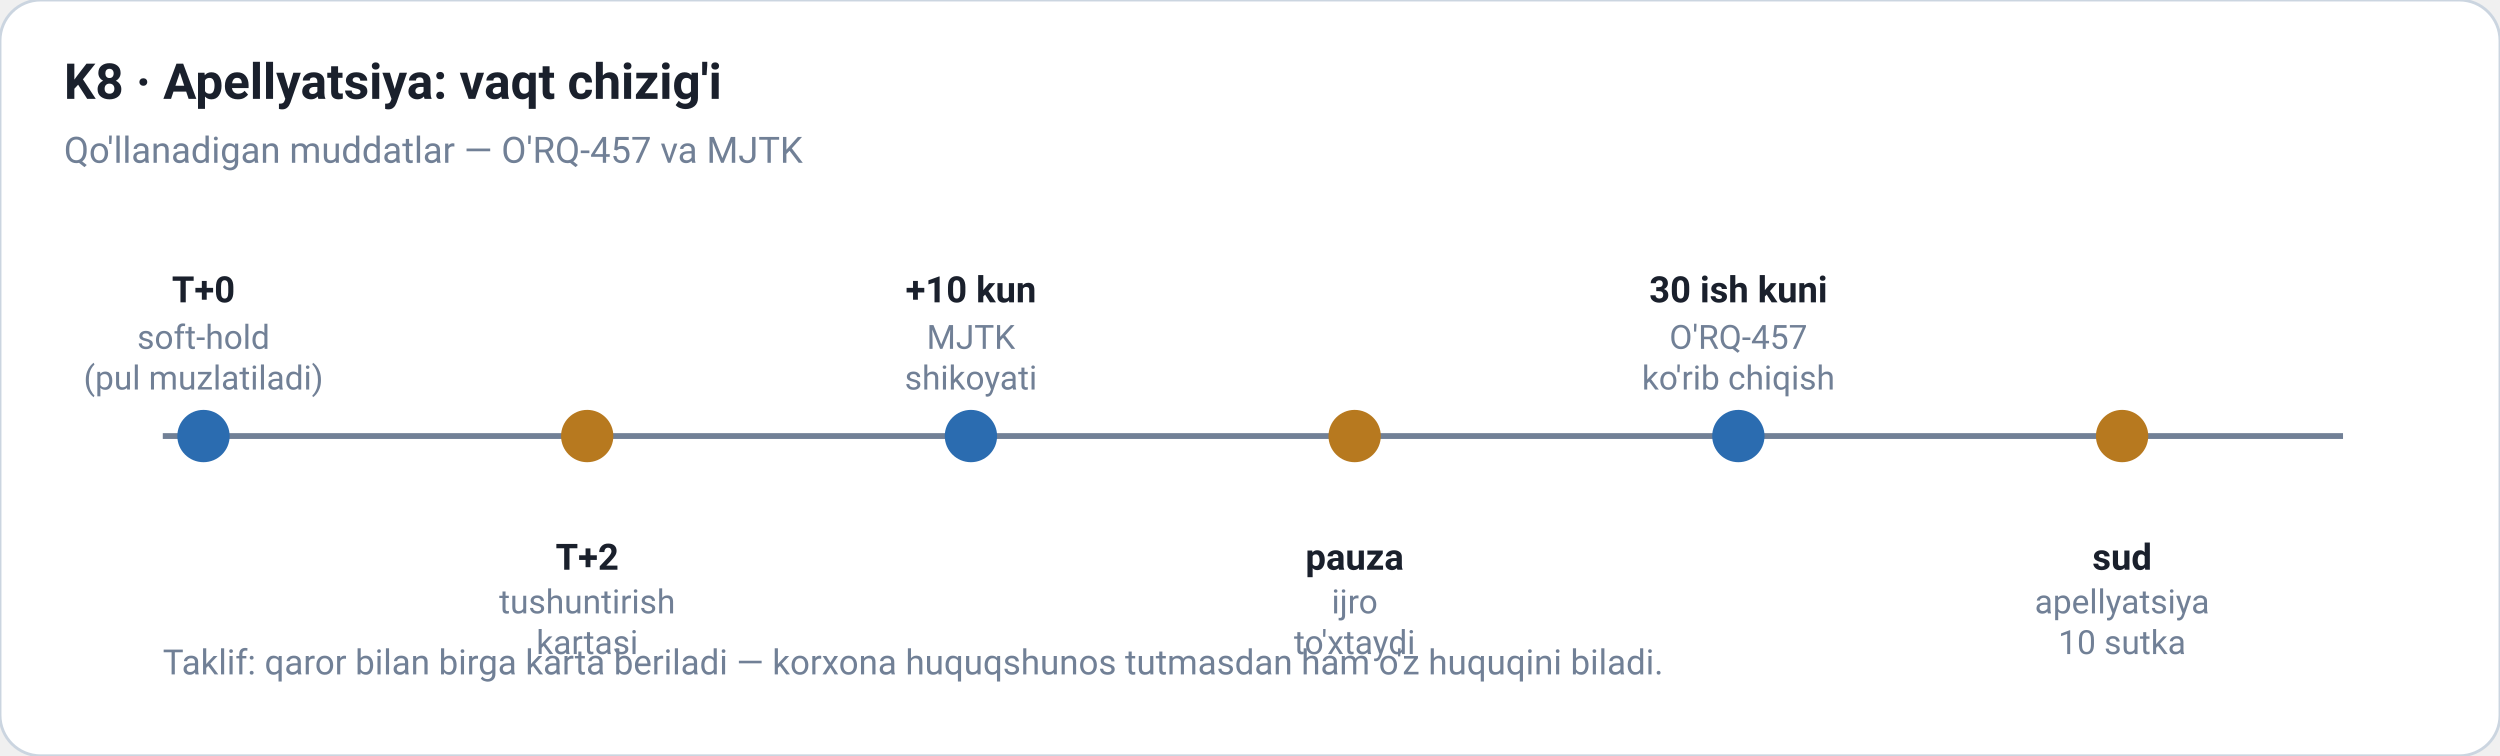
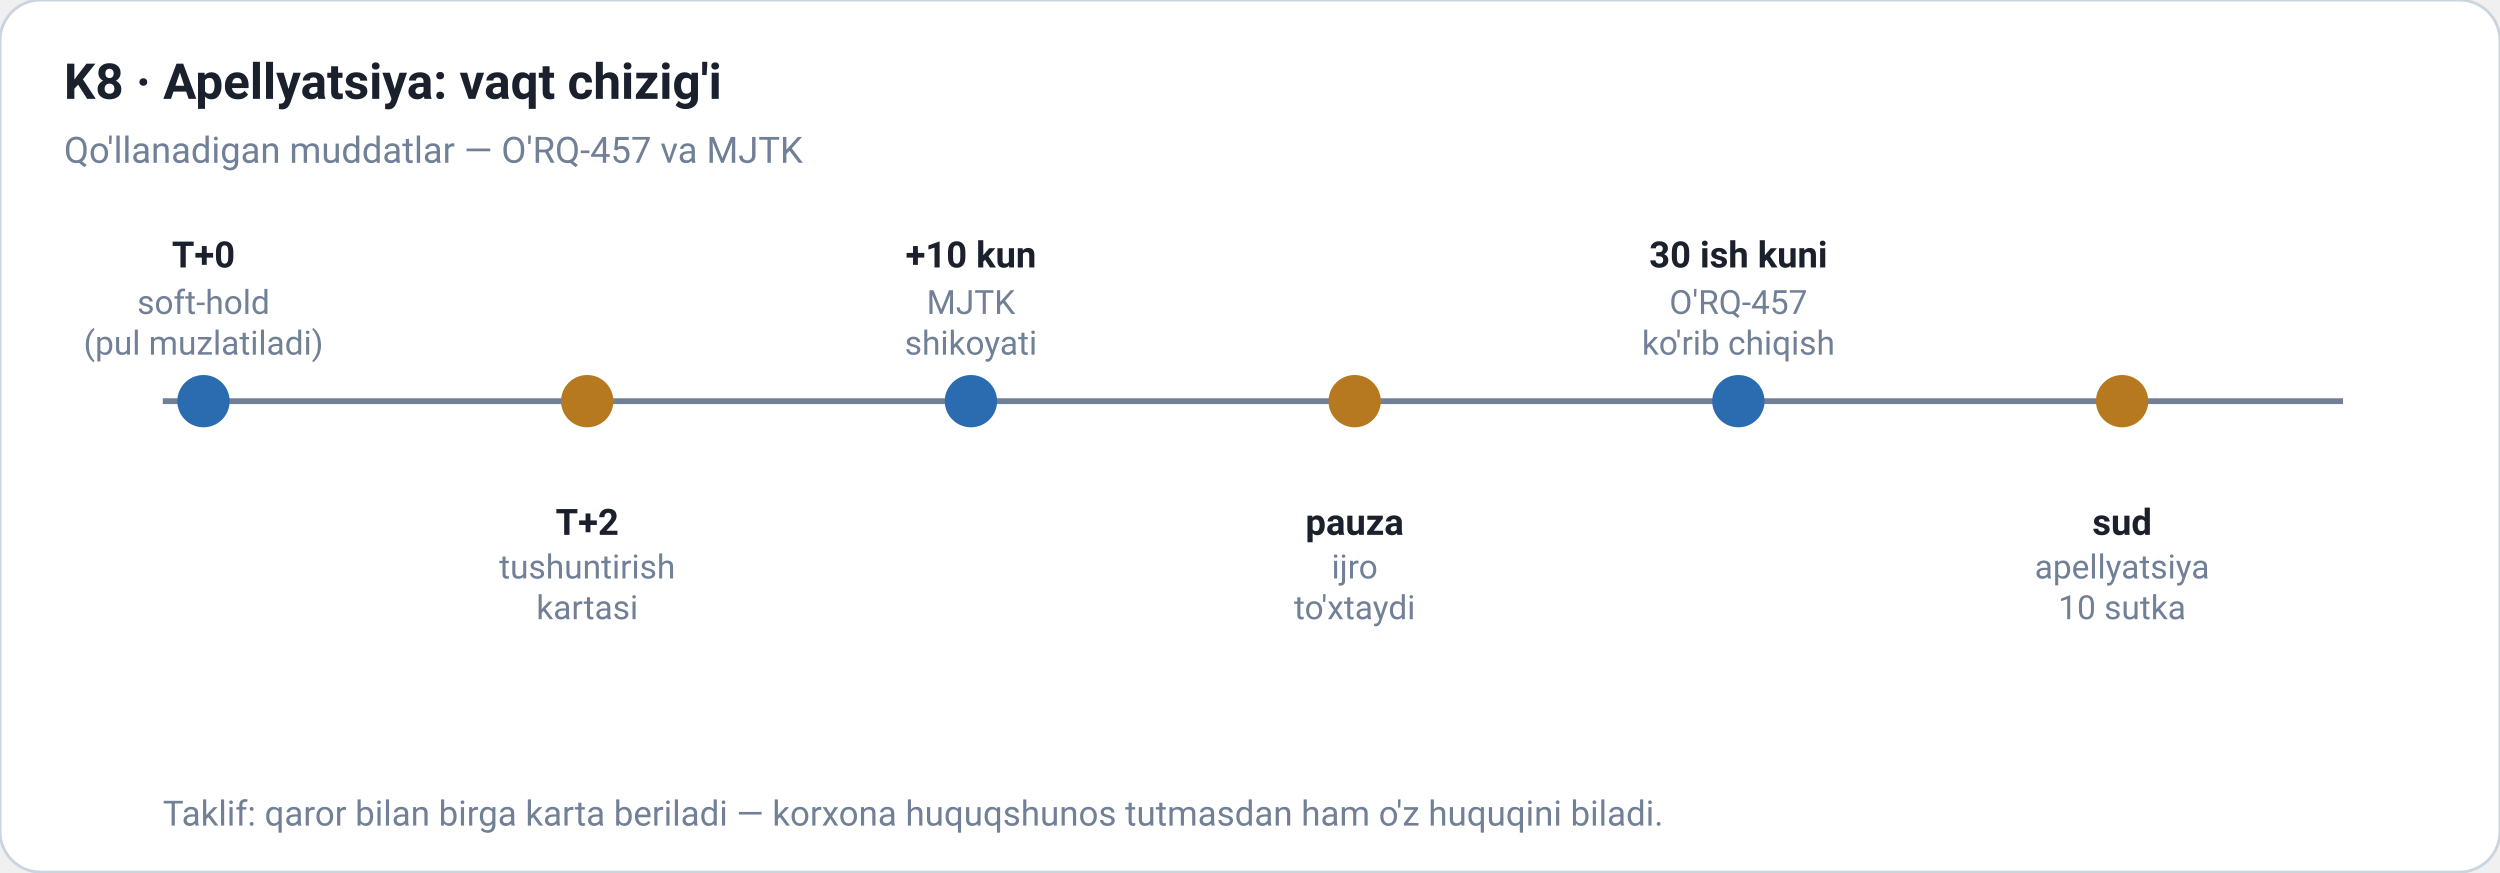
- <svg xmlns="http://www.w3.org/2000/svg" viewBox="0 0 860 260" width="100%" role="img" aria-label="Apellyatsiya oqimi" font-family="system-ui,-apple-system,Segoe UI,Roboto,Arial,sans-serif">
-   <rect width="860" height="260" rx="14" fill="#ffffff" />
-   <rect width="860" height="260" rx="14" fill="none" stroke="#cbd5e0" />
+ <svg xmlns="http://www.w3.org/2000/svg" viewBox="0 0 860 300" width="100%" role="img" aria-label="Apellyatsiya oqimi" font-family="system-ui,-apple-system,Segoe UI,Roboto,Arial,sans-serif">
+   <rect width="860" height="300" rx="14" fill="#ffffff" />
+   <rect width="860" height="300" rx="14" fill="none" stroke="#cbd5e0" />
  <text x="22" y="34" font-size="17" fill="#1a202c" text-anchor="start" font-weight="700">K8 · Apellyatsiya: vaqt chizig'i</text>
  <text x="22" y="56" font-size="12.5" fill="#718096" text-anchor="start" font-weight="400">Qo'llanadigan muddatlar — O'RQ-457 va MJTK</text>
-   <line x1="56.0" y1="150.0" x2="806.0" y2="150.0" stroke="#718096" stroke-width="2" />
-   <circle cx="70" cy="150" r="9" fill="#2b6cb0" />
-   <text x="70" y="104" font-size="12.5" fill="#1a202c" text-anchor="middle" font-weight="700">T+0</text>
-   <text x="70" y="120" font-size="11.5" fill="#718096" text-anchor="middle" font-weight="400">soft-hold</text>
-   <text x="70" y="134" font-size="11.5" fill="#718096" text-anchor="middle" font-weight="400">(pul muzlatiladi)</text>
-   <circle cx="202" cy="150" r="9" fill="#b7791f" />
-   <text x="202" y="196" font-size="12.5" fill="#1a202c" text-anchor="middle" font-weight="700">T+2</text>
-   <text x="202" y="211" font-size="11.5" fill="#718096" text-anchor="middle" font-weight="400">tushuntirish</text>
-   <text x="202" y="225" font-size="11.5" fill="#718096" text-anchor="middle" font-weight="400">kartasi</text>
-   <circle cx="334" cy="150" r="9" fill="#2b6cb0" />
-   <text x="334" y="104" font-size="12.5" fill="#1a202c" text-anchor="middle" font-weight="700">+10 kun</text>
-   <text x="334" y="120" font-size="11.5" fill="#718096" text-anchor="middle" font-weight="400">MJTK</text>
-   <text x="334" y="134" font-size="11.5" fill="#718096" text-anchor="middle" font-weight="400">shikoyati</text>
-   <circle cx="466" cy="150" r="9" fill="#b7791f" />
-   <text x="466" y="196" font-size="12.5" fill="#1a202c" text-anchor="middle" font-weight="700">pauza</text>
-   <text x="466" y="211" font-size="11.5" fill="#718096" text-anchor="middle" font-weight="400">ijro</text>
-   <text x="466" y="225" font-size="11.5" fill="#718096" text-anchor="middle" font-weight="400">to'xtaydi</text>
-   <circle cx="598" cy="150" r="9" fill="#2b6cb0" />
-   <text x="598" y="104" font-size="12.5" fill="#1a202c" text-anchor="middle" font-weight="700">30 ish kuni</text>
-   <text x="598" y="120" font-size="11.5" fill="#718096" text-anchor="middle" font-weight="400">O'RQ-457</text>
-   <text x="598" y="134" font-size="11.5" fill="#718096" text-anchor="middle" font-weight="400">ko'rib chiqish</text>
-   <circle cx="730" cy="150" r="9" fill="#b7791f" />
-   <text x="730" y="196" font-size="12.5" fill="#1a202c" text-anchor="middle" font-weight="700">sud</text>
-   <text x="730" y="211" font-size="11.5" fill="#718096" text-anchor="middle" font-weight="400">apellyatsiya</text>
-   <text x="730" y="225" font-size="11.5" fill="#718096" text-anchor="middle" font-weight="400">10 sutka</text>
-   <text x="56" y="232" font-size="12" fill="#718096" text-anchor="start" font-weight="400">Taklif: qaror bilan birga karta beriladi — korxona huquqshunos tutmasdan ham o'z huquqini biladi.</text>
+   <line x1="56.0" y1="138.0" x2="806.0" y2="138.0" stroke="#718096" stroke-width="2" />
+   <circle cx="70" cy="138" r="9" fill="#2b6cb0" />
+   <text x="70" y="92" font-size="12.5" fill="#1a202c" text-anchor="middle" font-weight="700">T+0</text>
+   <text x="70" y="108" font-size="11.5" fill="#718096" text-anchor="middle" font-weight="400">soft-hold</text>
+   <text x="70" y="122" font-size="11.5" fill="#718096" text-anchor="middle" font-weight="400">(pul muzlatiladi)</text>
+   <circle cx="202" cy="138" r="9" fill="#b7791f" />
+   <text x="202" y="184" font-size="12.5" fill="#1a202c" text-anchor="middle" font-weight="700">T+2</text>
+   <text x="202" y="199" font-size="11.5" fill="#718096" text-anchor="middle" font-weight="400">tushuntirish</text>
+   <text x="202" y="213" font-size="11.5" fill="#718096" text-anchor="middle" font-weight="400">kartasi</text>
+   <circle cx="334" cy="138" r="9" fill="#2b6cb0" />
+   <text x="334" y="92" font-size="12.5" fill="#1a202c" text-anchor="middle" font-weight="700">+10 kun</text>
+   <text x="334" y="108" font-size="11.5" fill="#718096" text-anchor="middle" font-weight="400">MJTK</text>
+   <text x="334" y="122" font-size="11.5" fill="#718096" text-anchor="middle" font-weight="400">shikoyati</text>
+   <circle cx="466" cy="138" r="9" fill="#b7791f" />
+   <text x="466" y="184" font-size="12.5" fill="#1a202c" text-anchor="middle" font-weight="700">pauza</text>
+   <text x="466" y="199" font-size="11.5" fill="#718096" text-anchor="middle" font-weight="400">ijro</text>
+   <text x="466" y="213" font-size="11.5" fill="#718096" text-anchor="middle" font-weight="400">to'xtaydi</text>
+   <circle cx="598" cy="138" r="9" fill="#2b6cb0" />
+   <text x="598" y="92" font-size="12.5" fill="#1a202c" text-anchor="middle" font-weight="700">30 ish kuni</text>
+   <text x="598" y="108" font-size="11.5" fill="#718096" text-anchor="middle" font-weight="400">O'RQ-457</text>
+   <text x="598" y="122" font-size="11.5" fill="#718096" text-anchor="middle" font-weight="400">ko'rib chiqish</text>
+   <circle cx="730" cy="138" r="9" fill="#b7791f" />
+   <text x="730" y="184" font-size="12.5" fill="#1a202c" text-anchor="middle" font-weight="700">sud</text>
+   <text x="730" y="199" font-size="11.5" fill="#718096" text-anchor="middle" font-weight="400">apellyatsiya</text>
+   <text x="730" y="213" font-size="11.5" fill="#718096" text-anchor="middle" font-weight="400">10 sutka</text>
+   <text x="56" y="284" font-size="12" fill="#718096" text-anchor="start" font-weight="400">Taklif: qaror bilan birga karta beriladi — korxona huquqshunos tutmasdan ham o'z huquqini biladi.</text>
</svg>
